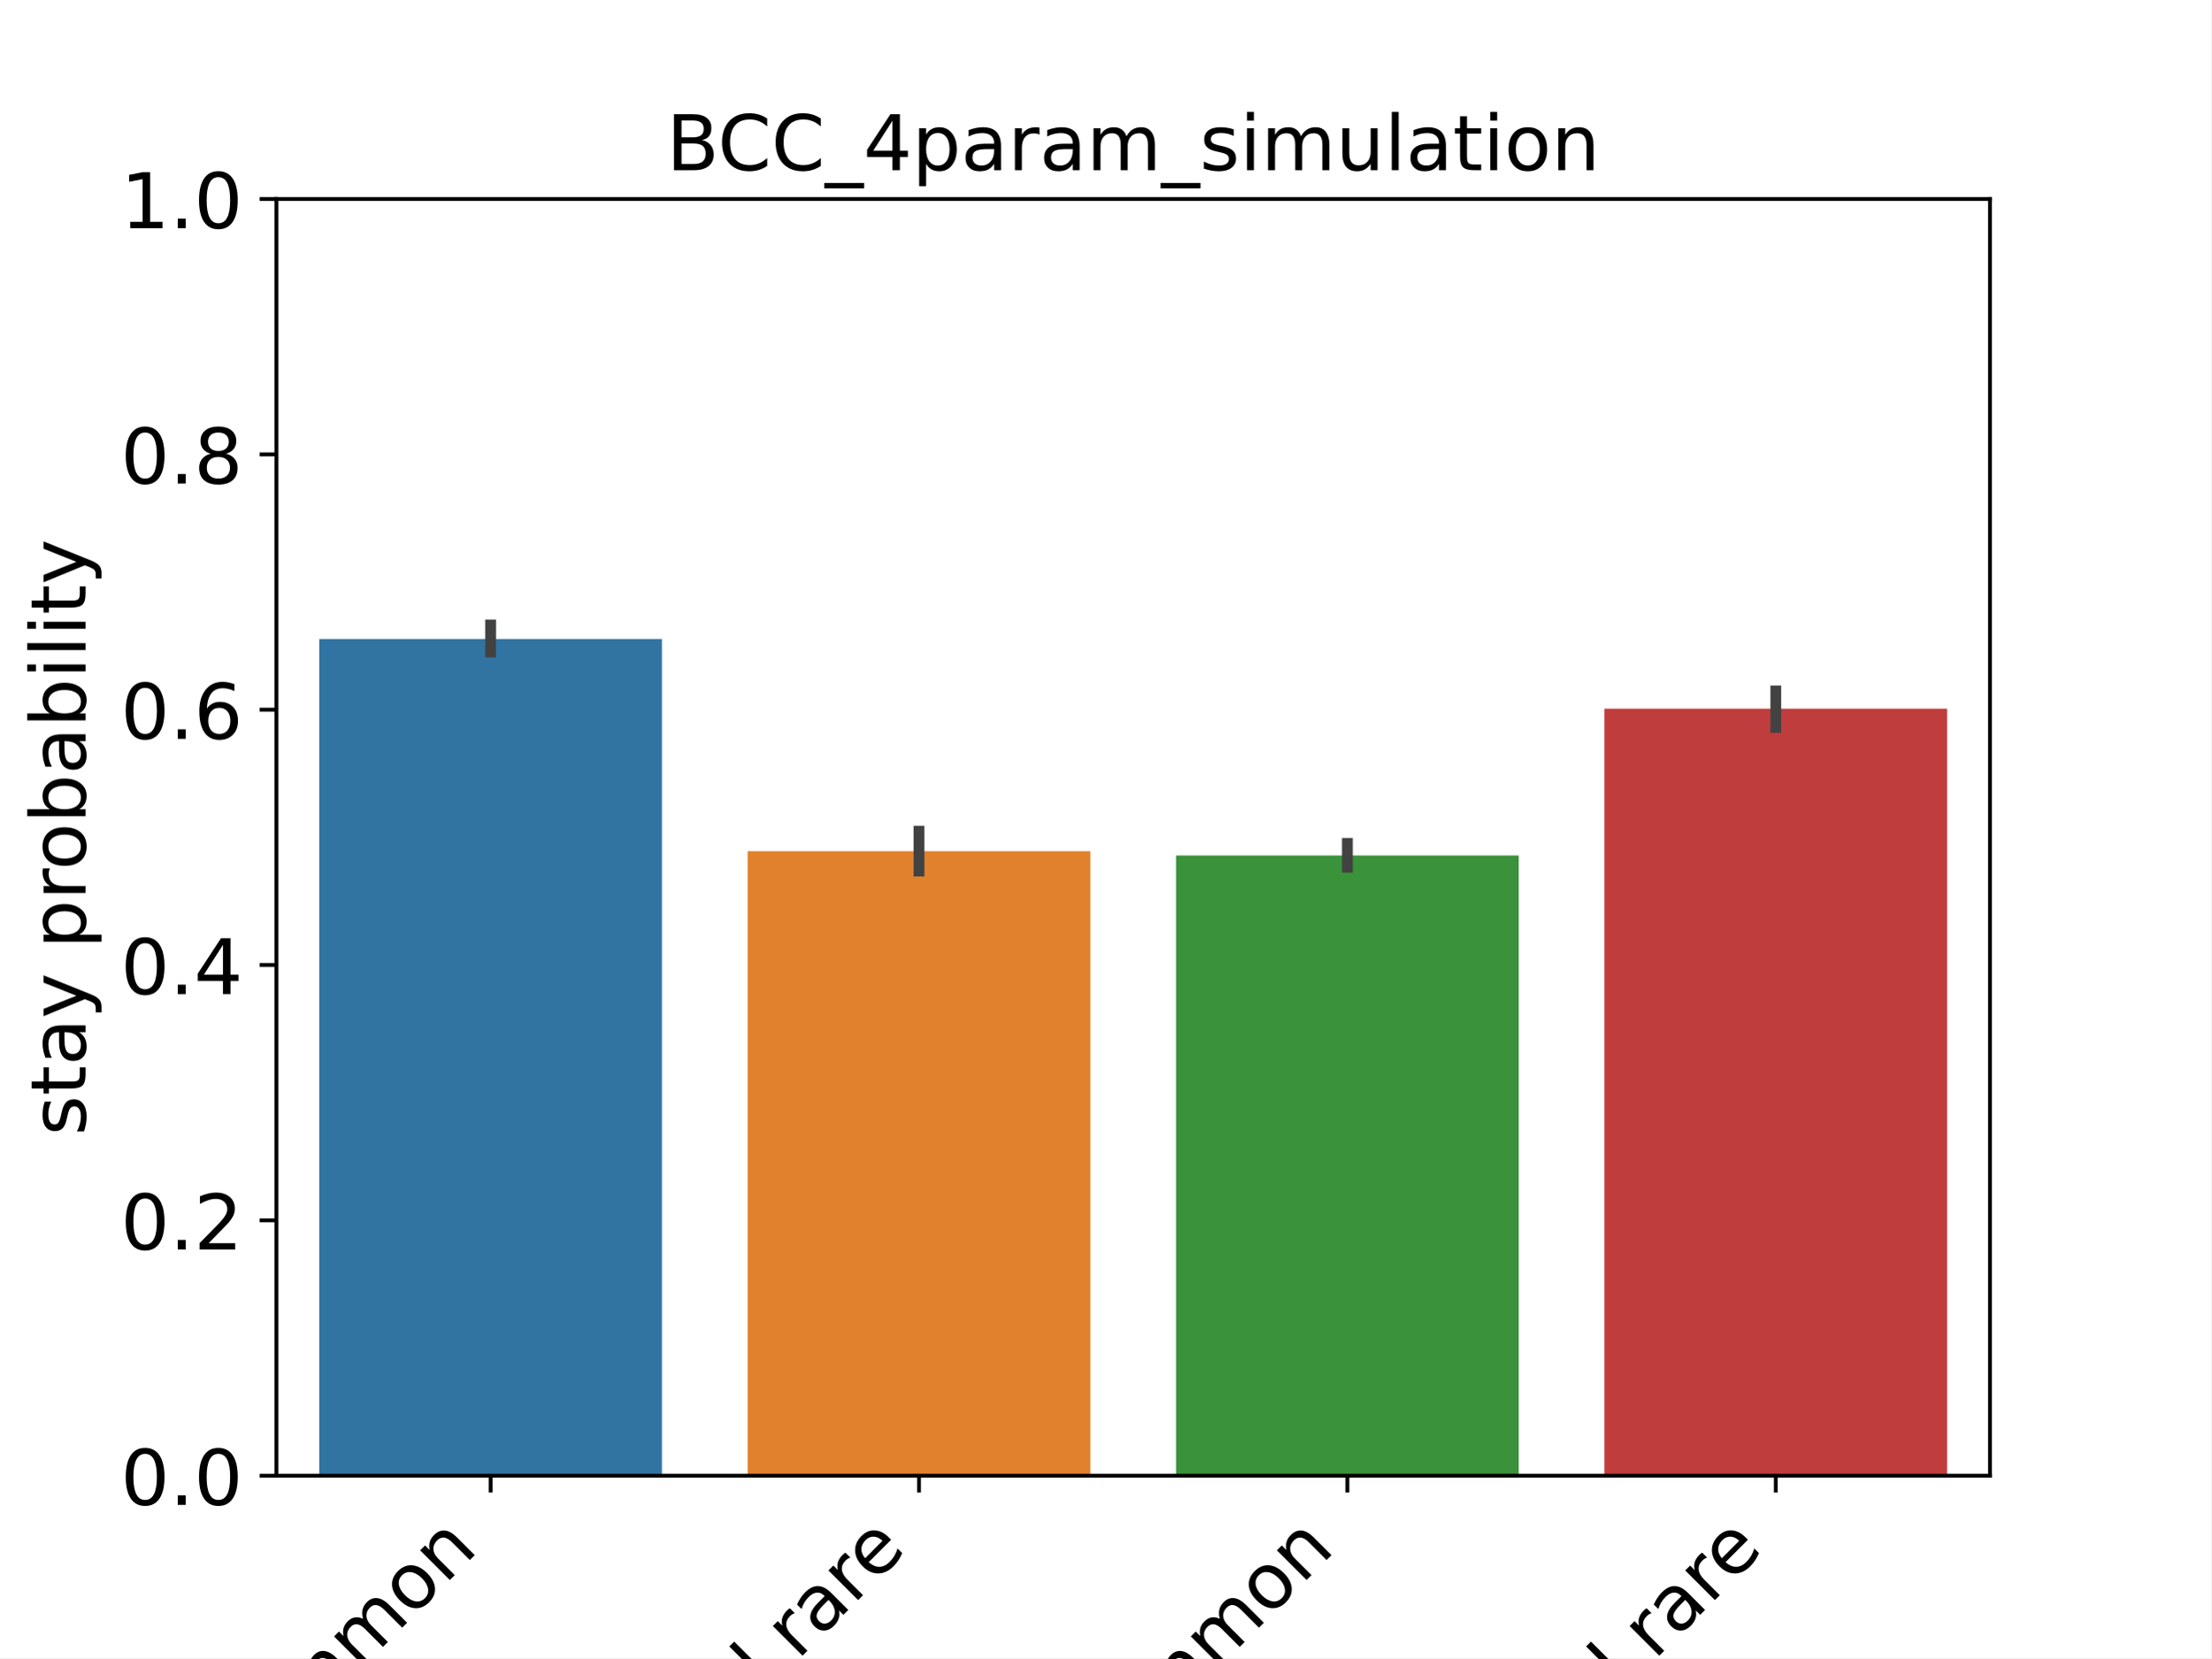
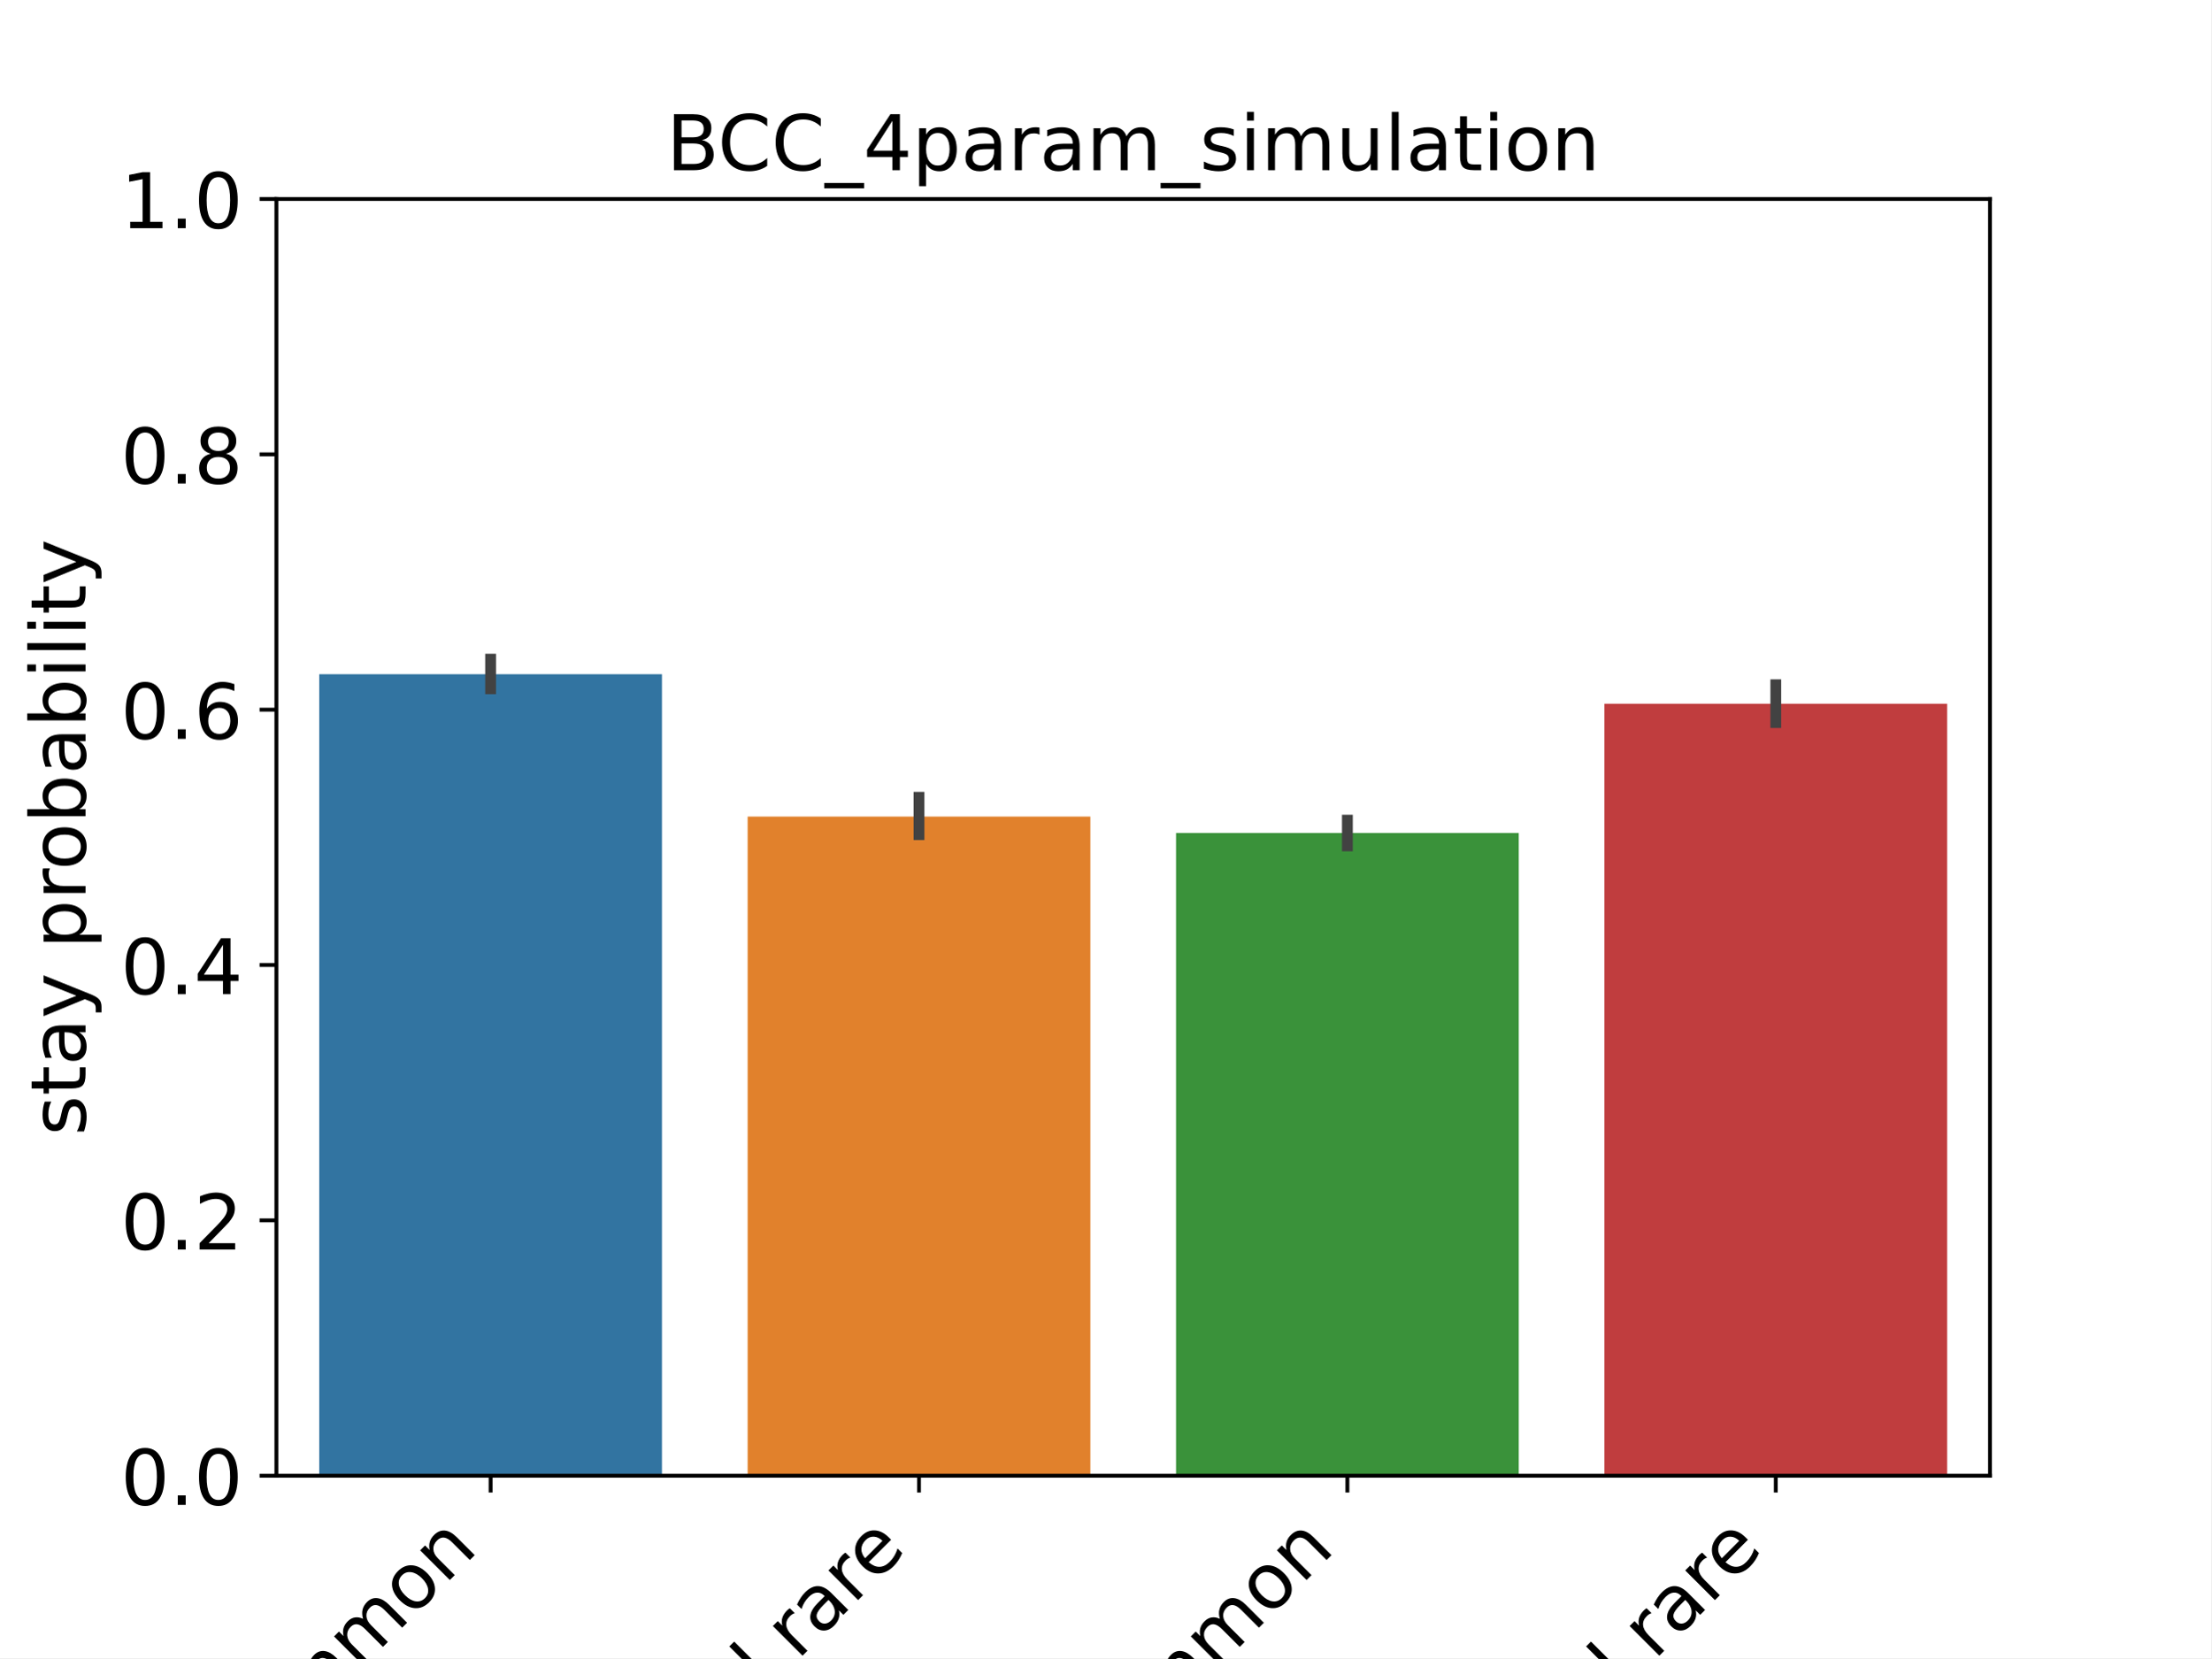
<svg xmlns="http://www.w3.org/2000/svg" xmlns:xlink="http://www.w3.org/1999/xlink" width="460.8pt" height="345.6pt" viewBox="0 0 460.8 345.6" version="1.1">
  <defs>
    <style type="text/css">*{stroke-linejoin: round; stroke-linecap: butt}</style>
  </defs>
  <g id="figure_1">
    <g id="patch_1">
      <path d="M 0 345.6  L 460.8 345.6  L 460.8 0  L 0 0  z " style="fill: #ffffff" />
    </g>
    <g id="axes_1">
      <g id="patch_2">
        <path d="M 57.6 307.584  L 414.72 307.584  L 414.72 41.472  L 57.6 41.472  z " style="fill: #ffffff" />
      </g>
      <g id="patch_3">
-         <path d="M 66.528 307.584  L 137.952 307.584  L 137.952 133.195  L 66.528 133.195  z " clip-path="url(#p5ee16c7916)" style="fill: #3274a1" />
+         <path d="M 66.528 307.584  L 137.952 307.584  L 137.952 140.522  L 66.528 140.522  z " clip-path="url(#pa3c151fbba)" style="fill: #3274a1" />
      </g>
      <g id="patch_4">
-         <path d="M 155.808 307.584  L 227.232 307.584  L 227.232 177.411  L 155.808 177.411  z " clip-path="url(#p5ee16c7916)" style="fill: #e1812c" />
+         <path d="M 155.808 307.584  L 227.232 307.584  L 227.232 170.199  L 155.808 170.199  z " clip-path="url(#pa3c151fbba)" style="fill: #e1812c" />
      </g>
      <g id="patch_5">
-         <path d="M 245.088 307.584  L 316.512 307.584  L 316.512 178.307  L 245.088 178.307  z " clip-path="url(#p5ee16c7916)" style="fill: #3a923a" />
+         <path d="M 245.088 307.584  L 316.512 307.584  L 316.512 173.623  L 245.088 173.623  z " clip-path="url(#pa3c151fbba)" style="fill: #3a923a" />
      </g>
      <g id="patch_6">
-         <path d="M 334.368 307.584  L 405.792 307.584  L 405.792 147.709  L 334.368 147.709  z " clip-path="url(#p5ee16c7916)" style="fill: #c03d3e" />
+         <path d="M 334.368 307.584  L 405.792 307.584  L 405.792 146.686  L 334.368 146.686  z " clip-path="url(#pa3c151fbba)" style="fill: #c03d3e" />
      </g>
      <g id="matplotlib.axis_1">
        <g id="xtick_1">
          <g id="line2d_1">
            <defs>
-               <path id="mb8d3e4c56b" d="M 0 0  L 0 3.5  " style="stroke: #000000; stroke-width: 0.8" />
+               <path id="mad9426ab45" d="M 0 0  L 0 3.5  " style="stroke: #000000; stroke-width: 0.8" />
            </defs>
            <g>
-               <use xlink:href="#mb8d3e4c56b" x="102.24" y="307.584" style="stroke: #000000; stroke-width: 0.8" />
+               <use xlink:href="#mad9426ab45" x="102.24" y="307.584" style="stroke: #000000; stroke-width: 0.8" />
            </g>
          </g>
          <g id="text_1">
            <g transform="translate(-6.307962 429.3757) rotate(-45) scale(0.16 -0.16)">
              <defs>
                <path id="DejaVuSans-72" d="M 2631 2963  Q 2534 3019 2420 3045  Q 2306 3072 2169 3072  Q 1681 3072 1420 2755  Q 1159 2438 1159 1844  L 1159 0  L 581 0  L 581 3500  L 1159 3500  L 1159 2956  Q 1341 3275 1631 3429  Q 1922 3584 2338 3584  Q 2397 3584 2469 3576  Q 2541 3569 2628 3553  L 2631 2963  z " transform="scale(0.015625)" />
                <path id="DejaVuSans-65" d="M 3597 1894  L 3597 1613  L 953 1613  Q 991 1019 1311 708  Q 1631 397 2203 397  Q 2534 397 2845 478  Q 3156 559 3463 722  L 3463 178  Q 3153 47 2828 -22  Q 2503 -91 2169 -91  Q 1331 -91 842 396  Q 353 884 353 1716  Q 353 2575 817 3079  Q 1281 3584 2069 3584  Q 2775 3584 3186 3129  Q 3597 2675 3597 1894  z M 3022 2063  Q 3016 2534 2758 2815  Q 2500 3097 2075 3097  Q 1594 3097 1305 2825  Q 1016 2553 972 2059  L 3022 2063  z " transform="scale(0.015625)" />
                <path id="DejaVuSans-77" d="M 269 3500  L 844 3500  L 1563 769  L 2278 3500  L 2956 3500  L 3675 769  L 4391 3500  L 4966 3500  L 4050 0  L 3372 0  L 2619 2869  L 1863 0  L 1184 0  L 269 3500  z " transform="scale(0.015625)" />
                <path id="DejaVuSans-61" d="M 2194 1759  Q 1497 1759 1228 1600  Q 959 1441 959 1056  Q 959 750 1161 570  Q 1363 391 1709 391  Q 2188 391 2477 730  Q 2766 1069 2766 1631  L 2766 1759  L 2194 1759  z M 3341 1997  L 3341 0  L 2766 0  L 2766 531  Q 2569 213 2275 61  Q 1981 -91 1556 -91  Q 1019 -91 701 211  Q 384 513 384 1019  Q 384 1609 779 1909  Q 1175 2209 1959 2209  L 2766 2209  L 2766 2266  Q 2766 2663 2505 2880  Q 2244 3097 1772 3097  Q 1472 3097 1187 3025  Q 903 2953 641 2809  L 641 3341  Q 956 3463 1253 3523  Q 1550 3584 1831 3584  Q 2591 3584 2966 3190  Q 3341 2797 3341 1997  z " transform="scale(0.015625)" />
                <path id="DejaVuSans-64" d="M 2906 2969  L 2906 4863  L 3481 4863  L 3481 0  L 2906 0  L 2906 525  Q 2725 213 2448 61  Q 2172 -91 1784 -91  Q 1150 -91 751 415  Q 353 922 353 1747  Q 353 2572 751 3078  Q 1150 3584 1784 3584  Q 2172 3584 2448 3432  Q 2725 3281 2906 2969  z M 947 1747  Q 947 1113 1208 752  Q 1469 391 1925 391  Q 2381 391 2643 752  Q 2906 1113 2906 1747  Q 2906 2381 2643 2742  Q 2381 3103 1925 3103  Q 1469 3103 1208 2742  Q 947 2381 947 1747  z " transform="scale(0.015625)" />
                <path id="DejaVuSans-20" transform="scale(0.015625)" />
                <path id="DejaVuSans-63" d="M 3122 3366  L 3122 2828  Q 2878 2963 2633 3030  Q 2388 3097 2138 3097  Q 1578 3097 1268 2742  Q 959 2388 959 1747  Q 959 1106 1268 751  Q 1578 397 2138 397  Q 2388 397 2633 464  Q 2878 531 3122 666  L 3122 134  Q 2881 22 2623 -34  Q 2366 -91 2075 -91  Q 1284 -91 818 406  Q 353 903 353 1747  Q 353 2603 823 3093  Q 1294 3584 2113 3584  Q 2378 3584 2631 3529  Q 2884 3475 3122 3366  z " transform="scale(0.015625)" />
                <path id="DejaVuSans-6f" d="M 1959 3097  Q 1497 3097 1228 2736  Q 959 2375 959 1747  Q 959 1119 1226 758  Q 1494 397 1959 397  Q 2419 397 2687 759  Q 2956 1122 2956 1747  Q 2956 2369 2687 2733  Q 2419 3097 1959 3097  z M 1959 3584  Q 2709 3584 3137 3096  Q 3566 2609 3566 1747  Q 3566 888 3137 398  Q 2709 -91 1959 -91  Q 1206 -91 779 398  Q 353 888 353 1747  Q 353 2609 779 3096  Q 1206 3584 1959 3584  z " transform="scale(0.015625)" />
                <path id="DejaVuSans-6d" d="M 3328 2828  Q 3544 3216 3844 3400  Q 4144 3584 4550 3584  Q 5097 3584 5394 3201  Q 5691 2819 5691 2113  L 5691 0  L 5113 0  L 5113 2094  Q 5113 2597 4934 2840  Q 4756 3084 4391 3084  Q 3944 3084 3684 2787  Q 3425 2491 3425 1978  L 3425 0  L 2847 0  L 2847 2094  Q 2847 2600 2669 2842  Q 2491 3084 2119 3084  Q 1678 3084 1418 2786  Q 1159 2488 1159 1978  L 1159 0  L 581 0  L 581 3500  L 1159 3500  L 1159 2956  Q 1356 3278 1631 3431  Q 1906 3584 2284 3584  Q 2666 3584 2933 3390  Q 3200 3197 3328 2828  z " transform="scale(0.015625)" />
                <path id="DejaVuSans-6e" d="M 3513 2113  L 3513 0  L 2938 0  L 2938 2094  Q 2938 2591 2744 2837  Q 2550 3084 2163 3084  Q 1697 3084 1428 2787  Q 1159 2491 1159 1978  L 1159 0  L 581 0  L 581 3500  L 1159 3500  L 1159 2956  Q 1366 3272 1645 3428  Q 1925 3584 2291 3584  Q 2894 3584 3203 3211  Q 3513 2838 3513 2113  z " transform="scale(0.015625)" />
              </defs>
              <use xlink:href="#DejaVuSans-72" />
              <use xlink:href="#DejaVuSans-65" x="38.863" />
              <use xlink:href="#DejaVuSans-77" x="100.387" />
              <use xlink:href="#DejaVuSans-61" x="182.174" />
              <use xlink:href="#DejaVuSans-72" x="243.453" />
              <use xlink:href="#DejaVuSans-64" x="282.816" />
              <use xlink:href="#DejaVuSans-65" x="346.293" />
              <use xlink:href="#DejaVuSans-64" x="407.816" />
              <use xlink:href="#DejaVuSans-20" x="471.293" />
              <use xlink:href="#DejaVuSans-63" x="503.08" />
              <use xlink:href="#DejaVuSans-6f" x="558.061" />
              <use xlink:href="#DejaVuSans-6d" x="619.242" />
              <use xlink:href="#DejaVuSans-6d" x="716.654" />
              <use xlink:href="#DejaVuSans-6f" x="814.066" />
              <use xlink:href="#DejaVuSans-6e" x="875.248" />
            </g>
          </g>
        </g>
        <g id="xtick_2">
          <g id="line2d_2">
            <g>
-               <use xlink:href="#mb8d3e4c56b" x="191.52" y="307.584" style="stroke: #000000; stroke-width: 0.8" />
+               <use xlink:href="#mad9426ab45" x="191.52" y="307.584" style="stroke: #000000; stroke-width: 0.8" />
            </g>
          </g>
          <g id="text_2">
            <g transform="translate(109.3065 403.0413) rotate(-45) scale(0.16 -0.16)">
              <use xlink:href="#DejaVuSans-72" />
              <use xlink:href="#DejaVuSans-65" x="38.863" />
              <use xlink:href="#DejaVuSans-77" x="100.387" />
              <use xlink:href="#DejaVuSans-61" x="182.174" />
              <use xlink:href="#DejaVuSans-72" x="243.453" />
              <use xlink:href="#DejaVuSans-64" x="282.816" />
              <use xlink:href="#DejaVuSans-65" x="346.293" />
              <use xlink:href="#DejaVuSans-64" x="407.816" />
              <use xlink:href="#DejaVuSans-20" x="471.293" />
              <use xlink:href="#DejaVuSans-72" x="503.08" />
              <use xlink:href="#DejaVuSans-61" x="544.193" />
              <use xlink:href="#DejaVuSans-72" x="605.473" />
              <use xlink:href="#DejaVuSans-65" x="644.336" />
            </g>
          </g>
        </g>
        <g id="xtick_3">
          <g id="line2d_3">
            <g>
-               <use xlink:href="#mb8d3e4c56b" x="280.8" y="307.584" style="stroke: #000000; stroke-width: 0.8" />
+               <use xlink:href="#mad9426ab45" x="280.8" y="307.584" style="stroke: #000000; stroke-width: 0.8" />
            </g>
          </g>
          <g id="text_3">
            <g transform="translate(157.9119 443.7158) rotate(-45) scale(0.16 -0.16)">
              <defs>
                <path id="DejaVuSans-75" d="M 544 1381  L 544 3500  L 1119 3500  L 1119 1403  Q 1119 906 1312 657  Q 1506 409 1894 409  Q 2359 409 2629 706  Q 2900 1003 2900 1516  L 2900 3500  L 3475 3500  L 3475 0  L 2900 0  L 2900 538  Q 2691 219 2414 64  Q 2138 -91 1772 -91  Q 1169 -91 856 284  Q 544 659 544 1381  z M 1991 3584  L 1991 3584  z " transform="scale(0.015625)" />
              </defs>
              <use xlink:href="#DejaVuSans-75" />
              <use xlink:href="#DejaVuSans-6e" x="63.379" />
              <use xlink:href="#DejaVuSans-72" x="126.758" />
              <use xlink:href="#DejaVuSans-65" x="165.621" />
              <use xlink:href="#DejaVuSans-77" x="227.145" />
              <use xlink:href="#DejaVuSans-61" x="308.932" />
              <use xlink:href="#DejaVuSans-72" x="370.211" />
              <use xlink:href="#DejaVuSans-64" x="409.574" />
              <use xlink:href="#DejaVuSans-65" x="473.051" />
              <use xlink:href="#DejaVuSans-64" x="534.574" />
              <use xlink:href="#DejaVuSans-20" x="598.051" />
              <use xlink:href="#DejaVuSans-63" x="629.838" />
              <use xlink:href="#DejaVuSans-6f" x="684.818" />
              <use xlink:href="#DejaVuSans-6d" x="746" />
              <use xlink:href="#DejaVuSans-6d" x="843.412" />
              <use xlink:href="#DejaVuSans-6f" x="940.824" />
              <use xlink:href="#DejaVuSans-6e" x="1002.006" />
            </g>
          </g>
        </g>
        <g id="xtick_4">
          <g id="line2d_4">
            <g>
-               <use xlink:href="#mb8d3e4c56b" x="370.08" y="307.584" style="stroke: #000000; stroke-width: 0.8" />
+               <use xlink:href="#mad9426ab45" x="370.08" y="307.584" style="stroke: #000000; stroke-width: 0.8" />
            </g>
          </g>
          <g id="text_4">
            <g transform="translate(273.5263 417.3814) rotate(-45) scale(0.16 -0.16)">
              <use xlink:href="#DejaVuSans-75" />
              <use xlink:href="#DejaVuSans-6e" x="63.379" />
              <use xlink:href="#DejaVuSans-72" x="126.758" />
              <use xlink:href="#DejaVuSans-65" x="165.621" />
              <use xlink:href="#DejaVuSans-77" x="227.145" />
              <use xlink:href="#DejaVuSans-61" x="308.932" />
              <use xlink:href="#DejaVuSans-72" x="370.211" />
              <use xlink:href="#DejaVuSans-64" x="409.574" />
              <use xlink:href="#DejaVuSans-65" x="473.051" />
              <use xlink:href="#DejaVuSans-64" x="534.574" />
              <use xlink:href="#DejaVuSans-20" x="598.051" />
              <use xlink:href="#DejaVuSans-72" x="629.838" />
              <use xlink:href="#DejaVuSans-61" x="670.951" />
              <use xlink:href="#DejaVuSans-72" x="732.23" />
              <use xlink:href="#DejaVuSans-65" x="771.094" />
            </g>
          </g>
        </g>
      </g>
      <g id="matplotlib.axis_2">
        <g id="ytick_1">
          <g id="line2d_5">
            <defs>
-               <path id="mc5c6eb44f8" d="M 0 0  L -3.5 0  " style="stroke: #000000; stroke-width: 0.8" />
+               <path id="m9c3d7609a1" d="M 0 0  L -3.5 0  " style="stroke: #000000; stroke-width: 0.8" />
            </defs>
            <g>
-               <use xlink:href="#mc5c6eb44f8" x="57.6" y="307.584" style="stroke: #000000; stroke-width: 0.8" />
+               <use xlink:href="#m9c3d7609a1" x="57.6" y="307.584" style="stroke: #000000; stroke-width: 0.8" />
            </g>
          </g>
          <g id="text_5">
            <g transform="translate(25.155 313.6628) scale(0.16 -0.16)">
              <defs>
                <path id="DejaVuSans-30" d="M 2034 4250  Q 1547 4250 1301 3770  Q 1056 3291 1056 2328  Q 1056 1369 1301 889  Q 1547 409 2034 409  Q 2525 409 2770 889  Q 3016 1369 3016 2328  Q 3016 3291 2770 3770  Q 2525 4250 2034 4250  z M 2034 4750  Q 2819 4750 3233 4129  Q 3647 3509 3647 2328  Q 3647 1150 3233 529  Q 2819 -91 2034 -91  Q 1250 -91 836 529  Q 422 1150 422 2328  Q 422 3509 836 4129  Q 1250 4750 2034 4750  z " transform="scale(0.015625)" />
                <path id="DejaVuSans-2e" d="M 684 794  L 1344 794  L 1344 0  L 684 0  L 684 794  z " transform="scale(0.015625)" />
              </defs>
              <use xlink:href="#DejaVuSans-30" />
              <use xlink:href="#DejaVuSans-2e" x="63.623" />
              <use xlink:href="#DejaVuSans-30" x="95.41" />
            </g>
          </g>
        </g>
        <g id="ytick_2">
          <g id="line2d_6">
            <g>
-               <use xlink:href="#mc5c6eb44f8" x="57.6" y="254.362" style="stroke: #000000; stroke-width: 0.8" />
+               <use xlink:href="#m9c3d7609a1" x="57.6" y="254.362" style="stroke: #000000; stroke-width: 0.8" />
            </g>
          </g>
          <g id="text_6">
            <g transform="translate(25.155 260.4403) scale(0.16 -0.16)">
              <defs>
                <path id="DejaVuSans-32" d="M 1228 531  L 3431 531  L 3431 0  L 469 0  L 469 531  Q 828 903 1448 1529  Q 2069 2156 2228 2338  Q 2531 2678 2651 2914  Q 2772 3150 2772 3378  Q 2772 3750 2511 3984  Q 2250 4219 1831 4219  Q 1534 4219 1204 4116  Q 875 4013 500 3803  L 500 4441  Q 881 4594 1212 4672  Q 1544 4750 1819 4750  Q 2544 4750 2975 4387  Q 3406 4025 3406 3419  Q 3406 3131 3298 2873  Q 3191 2616 2906 2266  Q 2828 2175 2409 1742  Q 1991 1309 1228 531  z " transform="scale(0.015625)" />
              </defs>
              <use xlink:href="#DejaVuSans-30" />
              <use xlink:href="#DejaVuSans-2e" x="63.623" />
              <use xlink:href="#DejaVuSans-32" x="95.41" />
            </g>
          </g>
        </g>
        <g id="ytick_3">
          <g id="line2d_7">
            <g>
-               <use xlink:href="#mc5c6eb44f8" x="57.6" y="201.139" style="stroke: #000000; stroke-width: 0.8" />
+               <use xlink:href="#m9c3d7609a1" x="57.6" y="201.139" style="stroke: #000000; stroke-width: 0.8" />
            </g>
          </g>
          <g id="text_7">
            <g transform="translate(25.155 207.2179) scale(0.16 -0.16)">
              <defs>
                <path id="DejaVuSans-34" d="M 2419 4116  L 825 1625  L 2419 1625  L 2419 4116  z M 2253 4666  L 3047 4666  L 3047 1625  L 3713 1625  L 3713 1100  L 3047 1100  L 3047 0  L 2419 0  L 2419 1100  L 313 1100  L 313 1709  L 2253 4666  z " transform="scale(0.015625)" />
              </defs>
              <use xlink:href="#DejaVuSans-30" />
              <use xlink:href="#DejaVuSans-2e" x="63.623" />
              <use xlink:href="#DejaVuSans-34" x="95.41" />
            </g>
          </g>
        </g>
        <g id="ytick_4">
          <g id="line2d_8">
            <g>
-               <use xlink:href="#mc5c6eb44f8" x="57.6" y="147.917" style="stroke: #000000; stroke-width: 0.8" />
+               <use xlink:href="#m9c3d7609a1" x="57.6" y="147.917" style="stroke: #000000; stroke-width: 0.8" />
            </g>
          </g>
          <g id="text_8">
            <g transform="translate(25.155 153.9955) scale(0.16 -0.16)">
              <defs>
                <path id="DejaVuSans-36" d="M 2113 2584  Q 1688 2584 1439 2293  Q 1191 2003 1191 1497  Q 1191 994 1439 701  Q 1688 409 2113 409  Q 2538 409 2786 701  Q 3034 994 3034 1497  Q 3034 2003 2786 2293  Q 2538 2584 2113 2584  z M 3366 4563  L 3366 3988  Q 3128 4100 2886 4159  Q 2644 4219 2406 4219  Q 1781 4219 1451 3797  Q 1122 3375 1075 2522  Q 1259 2794 1537 2939  Q 1816 3084 2150 3084  Q 2853 3084 3261 2657  Q 3669 2231 3669 1497  Q 3669 778 3244 343  Q 2819 -91 2113 -91  Q 1303 -91 875 529  Q 447 1150 447 2328  Q 447 3434 972 4092  Q 1497 4750 2381 4750  Q 2619 4750 2861 4703  Q 3103 4656 3366 4563  z " transform="scale(0.015625)" />
              </defs>
              <use xlink:href="#DejaVuSans-30" />
              <use xlink:href="#DejaVuSans-2e" x="63.623" />
              <use xlink:href="#DejaVuSans-36" x="95.41" />
            </g>
          </g>
        </g>
        <g id="ytick_5">
          <g id="line2d_9">
            <g>
-               <use xlink:href="#mc5c6eb44f8" x="57.6" y="94.694" style="stroke: #000000; stroke-width: 0.8" />
+               <use xlink:href="#m9c3d7609a1" x="57.6" y="94.694" style="stroke: #000000; stroke-width: 0.8" />
            </g>
          </g>
          <g id="text_9">
            <g transform="translate(25.155 100.7731) scale(0.16 -0.16)">
              <defs>
                <path id="DejaVuSans-38" d="M 2034 2216  Q 1584 2216 1326 1975  Q 1069 1734 1069 1313  Q 1069 891 1326 650  Q 1584 409 2034 409  Q 2484 409 2743 651  Q 3003 894 3003 1313  Q 3003 1734 2745 1975  Q 2488 2216 2034 2216  z M 1403 2484  Q 997 2584 770 2862  Q 544 3141 544 3541  Q 544 4100 942 4425  Q 1341 4750 2034 4750  Q 2731 4750 3128 4425  Q 3525 4100 3525 3541  Q 3525 3141 3298 2862  Q 3072 2584 2669 2484  Q 3125 2378 3379 2068  Q 3634 1759 3634 1313  Q 3634 634 3220 271  Q 2806 -91 2034 -91  Q 1263 -91 848 271  Q 434 634 434 1313  Q 434 1759 690 2068  Q 947 2378 1403 2484  z M 1172 3481  Q 1172 3119 1398 2916  Q 1625 2713 2034 2713  Q 2441 2713 2670 2916  Q 2900 3119 2900 3481  Q 2900 3844 2670 4047  Q 2441 4250 2034 4250  Q 1625 4250 1398 4047  Q 1172 3844 1172 3481  z " transform="scale(0.015625)" />
              </defs>
              <use xlink:href="#DejaVuSans-30" />
              <use xlink:href="#DejaVuSans-2e" x="63.623" />
              <use xlink:href="#DejaVuSans-38" x="95.41" />
            </g>
          </g>
        </g>
        <g id="ytick_6">
          <g id="line2d_10">
            <g>
-               <use xlink:href="#mc5c6eb44f8" x="57.6" y="41.472" style="stroke: #000000; stroke-width: 0.8" />
+               <use xlink:href="#m9c3d7609a1" x="57.6" y="41.472" style="stroke: #000000; stroke-width: 0.8" />
            </g>
          </g>
          <g id="text_10">
            <g transform="translate(25.155 47.55075) scale(0.16 -0.16)">
              <defs>
                <path id="DejaVuSans-31" d="M 794 531  L 1825 531  L 1825 4091  L 703 3866  L 703 4441  L 1819 4666  L 2450 4666  L 2450 531  L 3481 531  L 3481 0  L 794 0  L 794 531  z " transform="scale(0.015625)" />
              </defs>
              <use xlink:href="#DejaVuSans-31" />
              <use xlink:href="#DejaVuSans-2e" x="63.623" />
              <use xlink:href="#DejaVuSans-30" x="95.41" />
            </g>
          </g>
        </g>
        <g id="text_11">
          <g transform="translate(17.8275 236.693) rotate(-90) scale(0.16 -0.16)">
            <defs>
              <path id="DejaVuSans-73" d="M 2834 3397  L 2834 2853  Q 2591 2978 2328 3040  Q 2066 3103 1784 3103  Q 1356 3103 1142 2972  Q 928 2841 928 2578  Q 928 2378 1081 2264  Q 1234 2150 1697 2047  L 1894 2003  Q 2506 1872 2764 1633  Q 3022 1394 3022 966  Q 3022 478 2636 193  Q 2250 -91 1575 -91  Q 1294 -91 989 -36  Q 684 19 347 128  L 347 722  Q 666 556 975 473  Q 1284 391 1588 391  Q 1994 391 2212 530  Q 2431 669 2431 922  Q 2431 1156 2273 1281  Q 2116 1406 1581 1522  L 1381 1569  Q 847 1681 609 1914  Q 372 2147 372 2553  Q 372 3047 722 3315  Q 1072 3584 1716 3584  Q 2034 3584 2315 3537  Q 2597 3491 2834 3397  z " transform="scale(0.015625)" />
              <path id="DejaVuSans-74" d="M 1172 4494  L 1172 3500  L 2356 3500  L 2356 3053  L 1172 3053  L 1172 1153  Q 1172 725 1289 603  Q 1406 481 1766 481  L 2356 481  L 2356 0  L 1766 0  Q 1100 0 847 248  Q 594 497 594 1153  L 594 3053  L 172 3053  L 172 3500  L 594 3500  L 594 4494  L 1172 4494  z " transform="scale(0.015625)" />
              <path id="DejaVuSans-79" d="M 2059 -325  Q 1816 -950 1584 -1140  Q 1353 -1331 966 -1331  L 506 -1331  L 506 -850  L 844 -850  Q 1081 -850 1212 -737  Q 1344 -625 1503 -206  L 1606 56  L 191 3500  L 800 3500  L 1894 763  L 2988 3500  L 3597 3500  L 2059 -325  z " transform="scale(0.015625)" />
              <path id="DejaVuSans-70" d="M 1159 525  L 1159 -1331  L 581 -1331  L 581 3500  L 1159 3500  L 1159 2969  Q 1341 3281 1617 3432  Q 1894 3584 2278 3584  Q 2916 3584 3314 3078  Q 3713 2572 3713 1747  Q 3713 922 3314 415  Q 2916 -91 2278 -91  Q 1894 -91 1617 61  Q 1341 213 1159 525  z M 3116 1747  Q 3116 2381 2855 2742  Q 2594 3103 2138 3103  Q 1681 3103 1420 2742  Q 1159 2381 1159 1747  Q 1159 1113 1420 752  Q 1681 391 2138 391  Q 2594 391 2855 752  Q 3116 1113 3116 1747  z " transform="scale(0.015625)" />
              <path id="DejaVuSans-62" d="M 3116 1747  Q 3116 2381 2855 2742  Q 2594 3103 2138 3103  Q 1681 3103 1420 2742  Q 1159 2381 1159 1747  Q 1159 1113 1420 752  Q 1681 391 2138 391  Q 2594 391 2855 752  Q 3116 1113 3116 1747  z M 1159 2969  Q 1341 3281 1617 3432  Q 1894 3584 2278 3584  Q 2916 3584 3314 3078  Q 3713 2572 3713 1747  Q 3713 922 3314 415  Q 2916 -91 2278 -91  Q 1894 -91 1617 61  Q 1341 213 1159 525  L 1159 0  L 581 0  L 581 4863  L 1159 4863  L 1159 2969  z " transform="scale(0.015625)" />
              <path id="DejaVuSans-69" d="M 603 3500  L 1178 3500  L 1178 0  L 603 0  L 603 3500  z M 603 4863  L 1178 4863  L 1178 4134  L 603 4134  L 603 4863  z " transform="scale(0.015625)" />
              <path id="DejaVuSans-6c" d="M 603 4863  L 1178 4863  L 1178 0  L 603 0  L 603 4863  z " transform="scale(0.015625)" />
            </defs>
            <use xlink:href="#DejaVuSans-73" />
            <use xlink:href="#DejaVuSans-74" x="52.1" />
            <use xlink:href="#DejaVuSans-61" x="91.309" />
            <use xlink:href="#DejaVuSans-79" x="152.588" />
            <use xlink:href="#DejaVuSans-20" x="211.768" />
            <use xlink:href="#DejaVuSans-70" x="243.555" />
            <use xlink:href="#DejaVuSans-72" x="307.031" />
            <use xlink:href="#DejaVuSans-6f" x="345.895" />
            <use xlink:href="#DejaVuSans-62" x="407.076" />
            <use xlink:href="#DejaVuSans-61" x="470.553" />
            <use xlink:href="#DejaVuSans-62" x="531.832" />
            <use xlink:href="#DejaVuSans-69" x="595.309" />
            <use xlink:href="#DejaVuSans-6c" x="623.092" />
            <use xlink:href="#DejaVuSans-69" x="650.875" />
            <use xlink:href="#DejaVuSans-74" x="678.658" />
            <use xlink:href="#DejaVuSans-79" x="717.867" />
          </g>
        </g>
      </g>
      <g id="line2d_11">
-         <path d="M 102.24 135.899  L 102.24 130.263  " clip-path="url(#p5ee16c7916)" style="fill: none; stroke: #424242; stroke-width: 2.25; stroke-linecap: square" />
+         <path d="M 102.24 143.561  L 102.24 137.388  " clip-path="url(#pa3c151fbba)" style="fill: none; stroke: #424242; stroke-width: 2.25; stroke-linecap: square" />
      </g>
      <g id="line2d_12">
-         <path d="M 191.52 181.552  L 191.52 173.246  " clip-path="url(#p5ee16c7916)" style="fill: none; stroke: #424242; stroke-width: 2.25; stroke-linecap: square" />
+         <path d="M 191.52 173.967  L 191.52 166.177  " clip-path="url(#pa3c151fbba)" style="fill: none; stroke: #424242; stroke-width: 2.25; stroke-linecap: square" />
      </g>
      <g id="line2d_13">
-         <path d="M 280.8 180.758  L 280.8 175.786  " clip-path="url(#p5ee16c7916)" style="fill: none; stroke: #424242; stroke-width: 2.25; stroke-linecap: square" />
+         <path d="M 280.8 176.31  L 280.8 170.942  " clip-path="url(#pa3c151fbba)" style="fill: none; stroke: #424242; stroke-width: 2.25; stroke-linecap: square" />
      </g>
      <g id="line2d_14">
-         <path d="M 370.08 151.63  L 370.08 144.009  " clip-path="url(#p5ee16c7916)" style="fill: none; stroke: #424242; stroke-width: 2.25; stroke-linecap: square" />
+         <path d="M 370.08 150.604  L 370.08 142.722  " clip-path="url(#pa3c151fbba)" style="fill: none; stroke: #424242; stroke-width: 2.25; stroke-linecap: square" />
      </g>
      <g id="patch_7">
        <path d="M 57.6 307.584  L 57.6 41.472  " style="fill: none; stroke: #000000; stroke-width: 0.8; stroke-linejoin: miter; stroke-linecap: square" />
      </g>
      <g id="patch_8">
        <path d="M 414.72 307.584  L 414.72 41.472  " style="fill: none; stroke: #000000; stroke-width: 0.8; stroke-linejoin: miter; stroke-linecap: square" />
      </g>
      <g id="patch_9">
        <path d="M 57.6 307.584  L 414.72 307.584  " style="fill: none; stroke: #000000; stroke-width: 0.8; stroke-linejoin: miter; stroke-linecap: square" />
      </g>
      <g id="patch_10">
        <path d="M 57.6 41.472  L 414.72 41.472  " style="fill: none; stroke: #000000; stroke-width: 0.8; stroke-linejoin: miter; stroke-linecap: square" />
      </g>
      <g id="text_12">
        <g transform="translate(138.8825 35.472) scale(0.16 -0.16)">
          <defs>
            <path id="DejaVuSans-42" d="M 1259 2228  L 1259 519  L 2272 519  Q 2781 519 3026 730  Q 3272 941 3272 1375  Q 3272 1813 3026 2020  Q 2781 2228 2272 2228  L 1259 2228  z M 1259 4147  L 1259 2741  L 2194 2741  Q 2656 2741 2882 2914  Q 3109 3088 3109 3444  Q 3109 3797 2882 3972  Q 2656 4147 2194 4147  L 1259 4147  z M 628 4666  L 2241 4666  Q 2963 4666 3353 4366  Q 3744 4066 3744 3513  Q 3744 3084 3544 2831  Q 3344 2578 2956 2516  Q 3422 2416 3680 2098  Q 3938 1781 3938 1306  Q 3938 681 3513 340  Q 3088 0 2303 0  L 628 0  L 628 4666  z " transform="scale(0.015625)" />
            <path id="DejaVuSans-43" d="M 4122 4306  L 4122 3641  Q 3803 3938 3442 4084  Q 3081 4231 2675 4231  Q 1875 4231 1450 3742  Q 1025 3253 1025 2328  Q 1025 1406 1450 917  Q 1875 428 2675 428  Q 3081 428 3442 575  Q 3803 722 4122 1019  L 4122 359  Q 3791 134 3420 21  Q 3050 -91 2638 -91  Q 1578 -91 968 557  Q 359 1206 359 2328  Q 359 3453 968 4101  Q 1578 4750 2638 4750  Q 3056 4750 3426 4639  Q 3797 4528 4122 4306  z " transform="scale(0.015625)" />
            <path id="DejaVuSans-5f" d="M 3263 -1063  L 3263 -1509  L -63 -1509  L -63 -1063  L 3263 -1063  z " transform="scale(0.015625)" />
          </defs>
          <use xlink:href="#DejaVuSans-42" />
          <use xlink:href="#DejaVuSans-43" x="66.854" />
          <use xlink:href="#DejaVuSans-43" x="136.678" />
          <use xlink:href="#DejaVuSans-5f" x="206.502" />
          <use xlink:href="#DejaVuSans-34" x="256.502" />
          <use xlink:href="#DejaVuSans-70" x="320.125" />
          <use xlink:href="#DejaVuSans-61" x="383.602" />
          <use xlink:href="#DejaVuSans-72" x="444.881" />
          <use xlink:href="#DejaVuSans-61" x="485.994" />
          <use xlink:href="#DejaVuSans-6d" x="547.273" />
          <use xlink:href="#DejaVuSans-5f" x="644.686" />
          <use xlink:href="#DejaVuSans-73" x="694.686" />
          <use xlink:href="#DejaVuSans-69" x="746.785" />
          <use xlink:href="#DejaVuSans-6d" x="774.568" />
          <use xlink:href="#DejaVuSans-75" x="871.98" />
          <use xlink:href="#DejaVuSans-6c" x="935.359" />
          <use xlink:href="#DejaVuSans-61" x="963.143" />
          <use xlink:href="#DejaVuSans-74" x="1024.422" />
          <use xlink:href="#DejaVuSans-69" x="1063.631" />
          <use xlink:href="#DejaVuSans-6f" x="1091.414" />
          <use xlink:href="#DejaVuSans-6e" x="1152.596" />
        </g>
      </g>
    </g>
  </g>
  <defs>
-     <clipPath id="p5ee16c7916">
+     <clipPath id="pa3c151fbba">
      <rect x="57.6" y="41.472" width="357.12" height="266.112" />
    </clipPath>
  </defs>
</svg>
